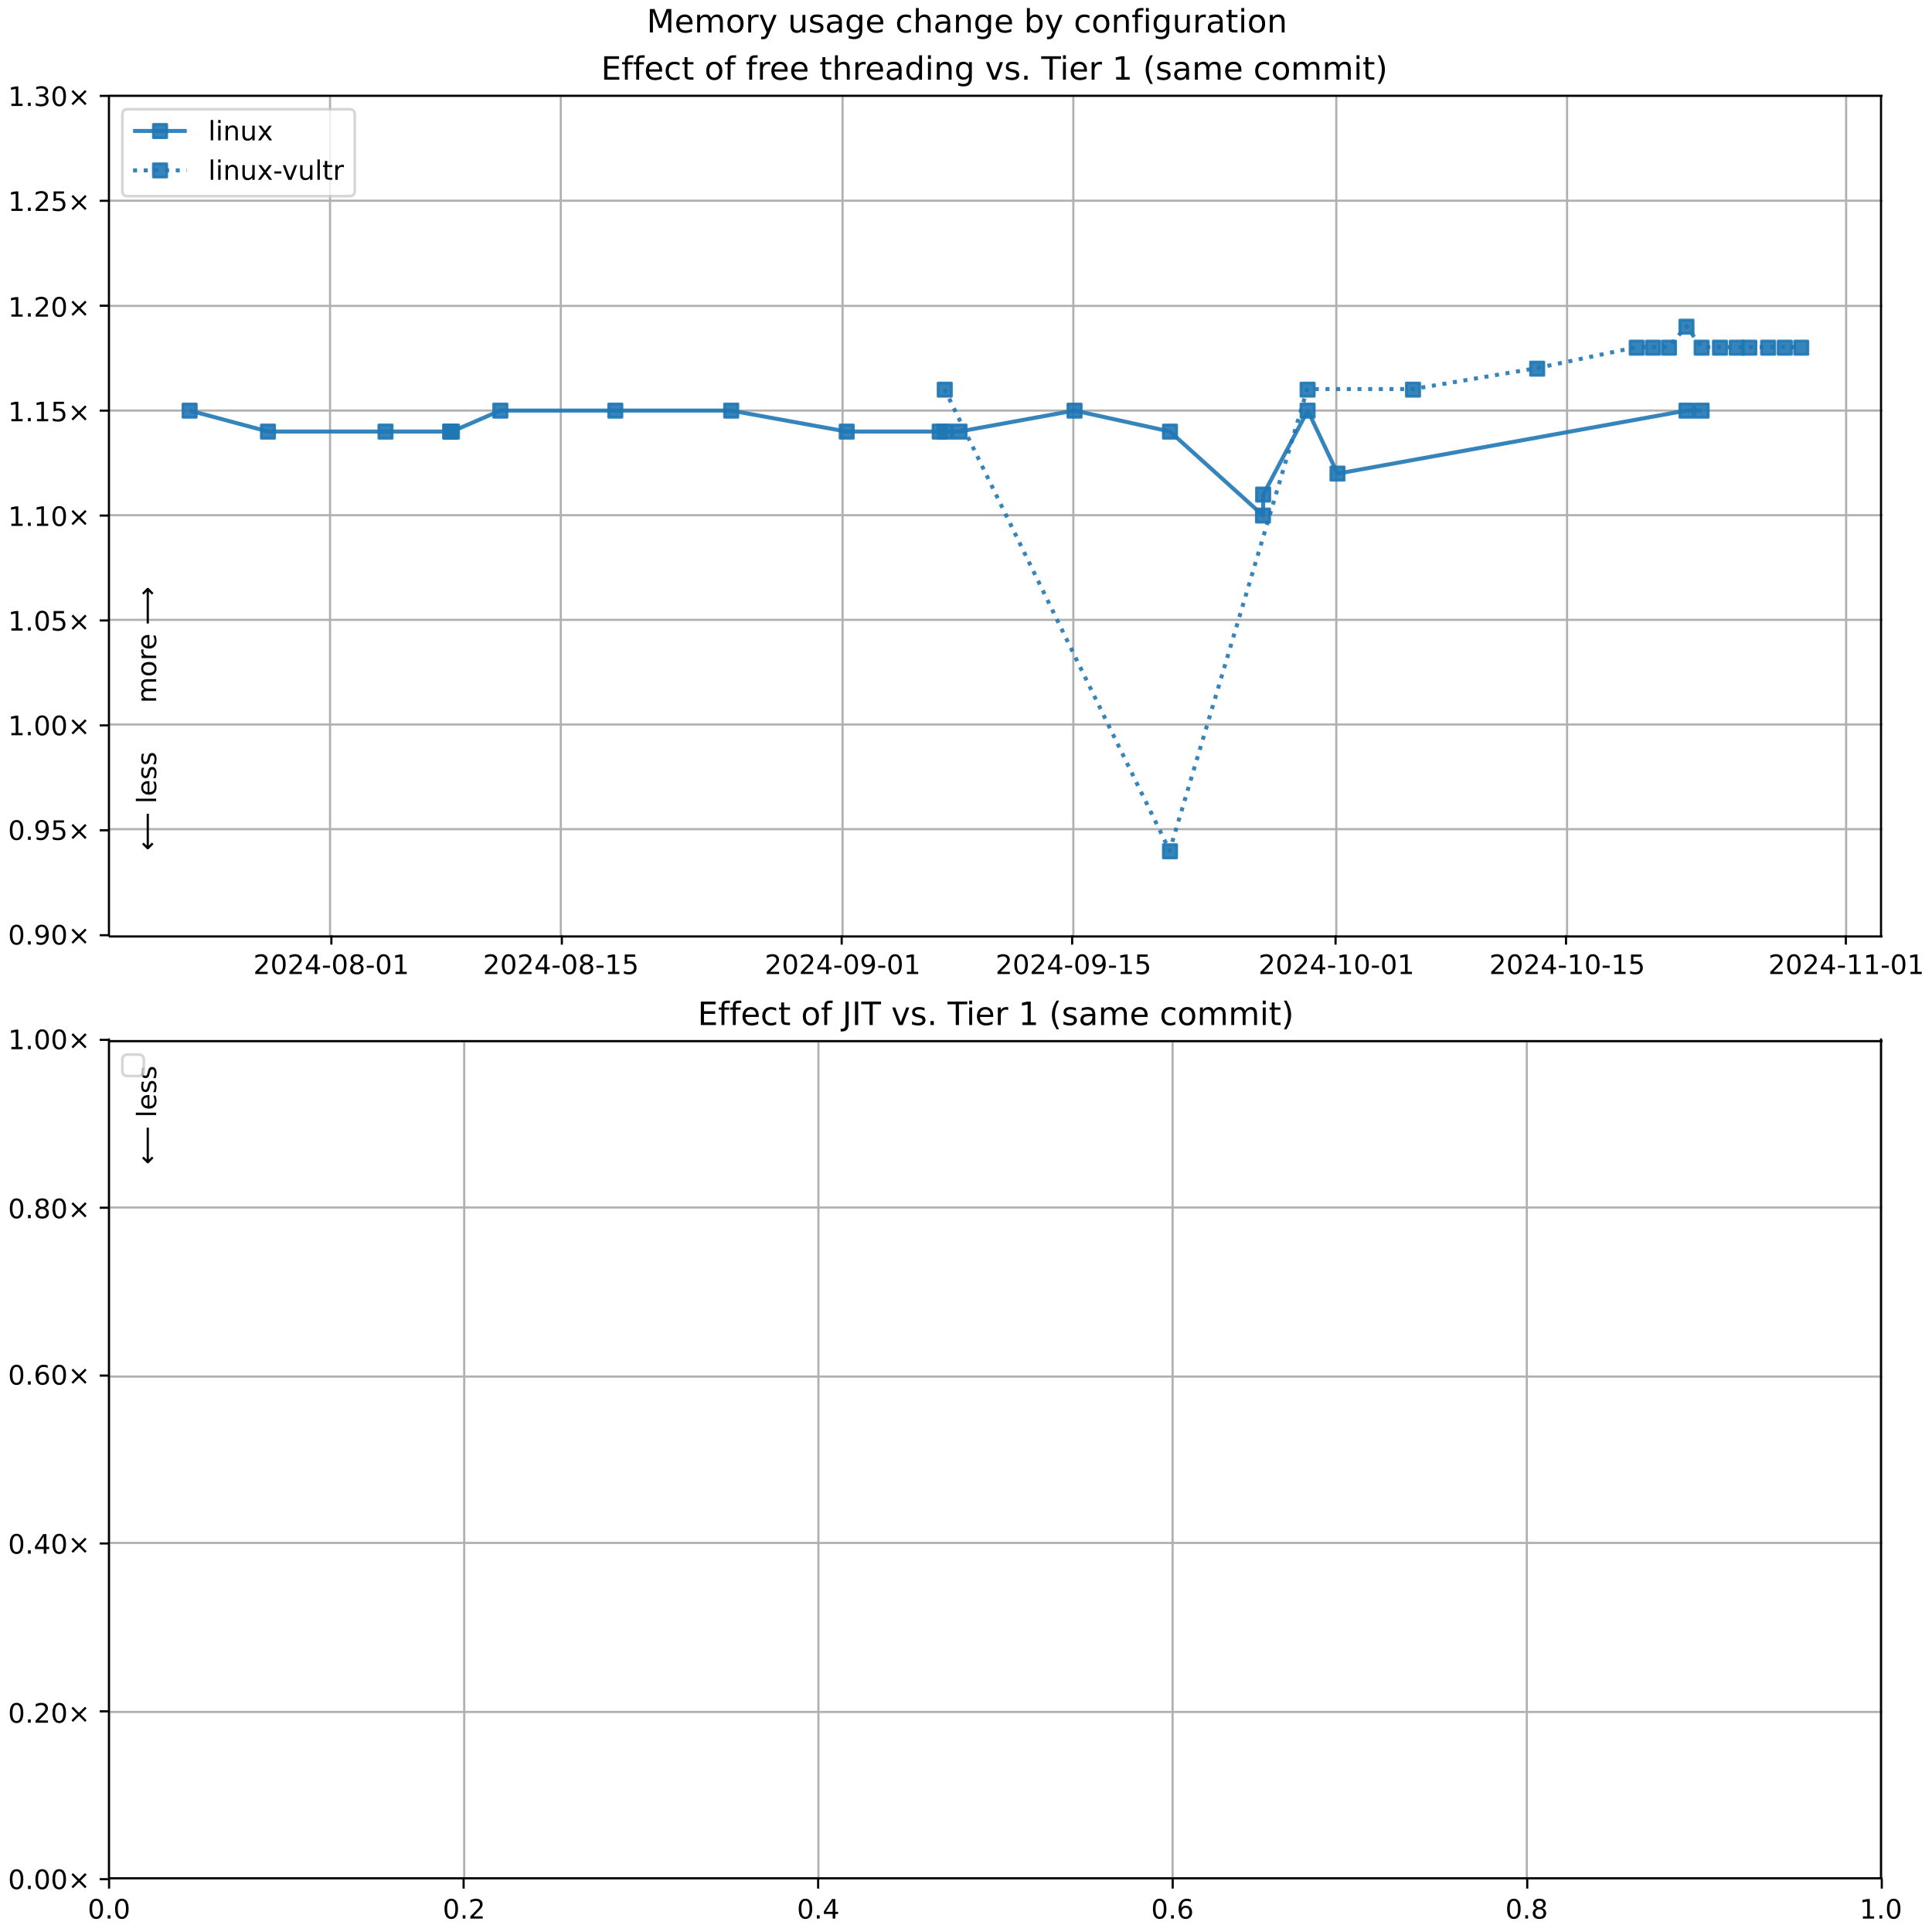
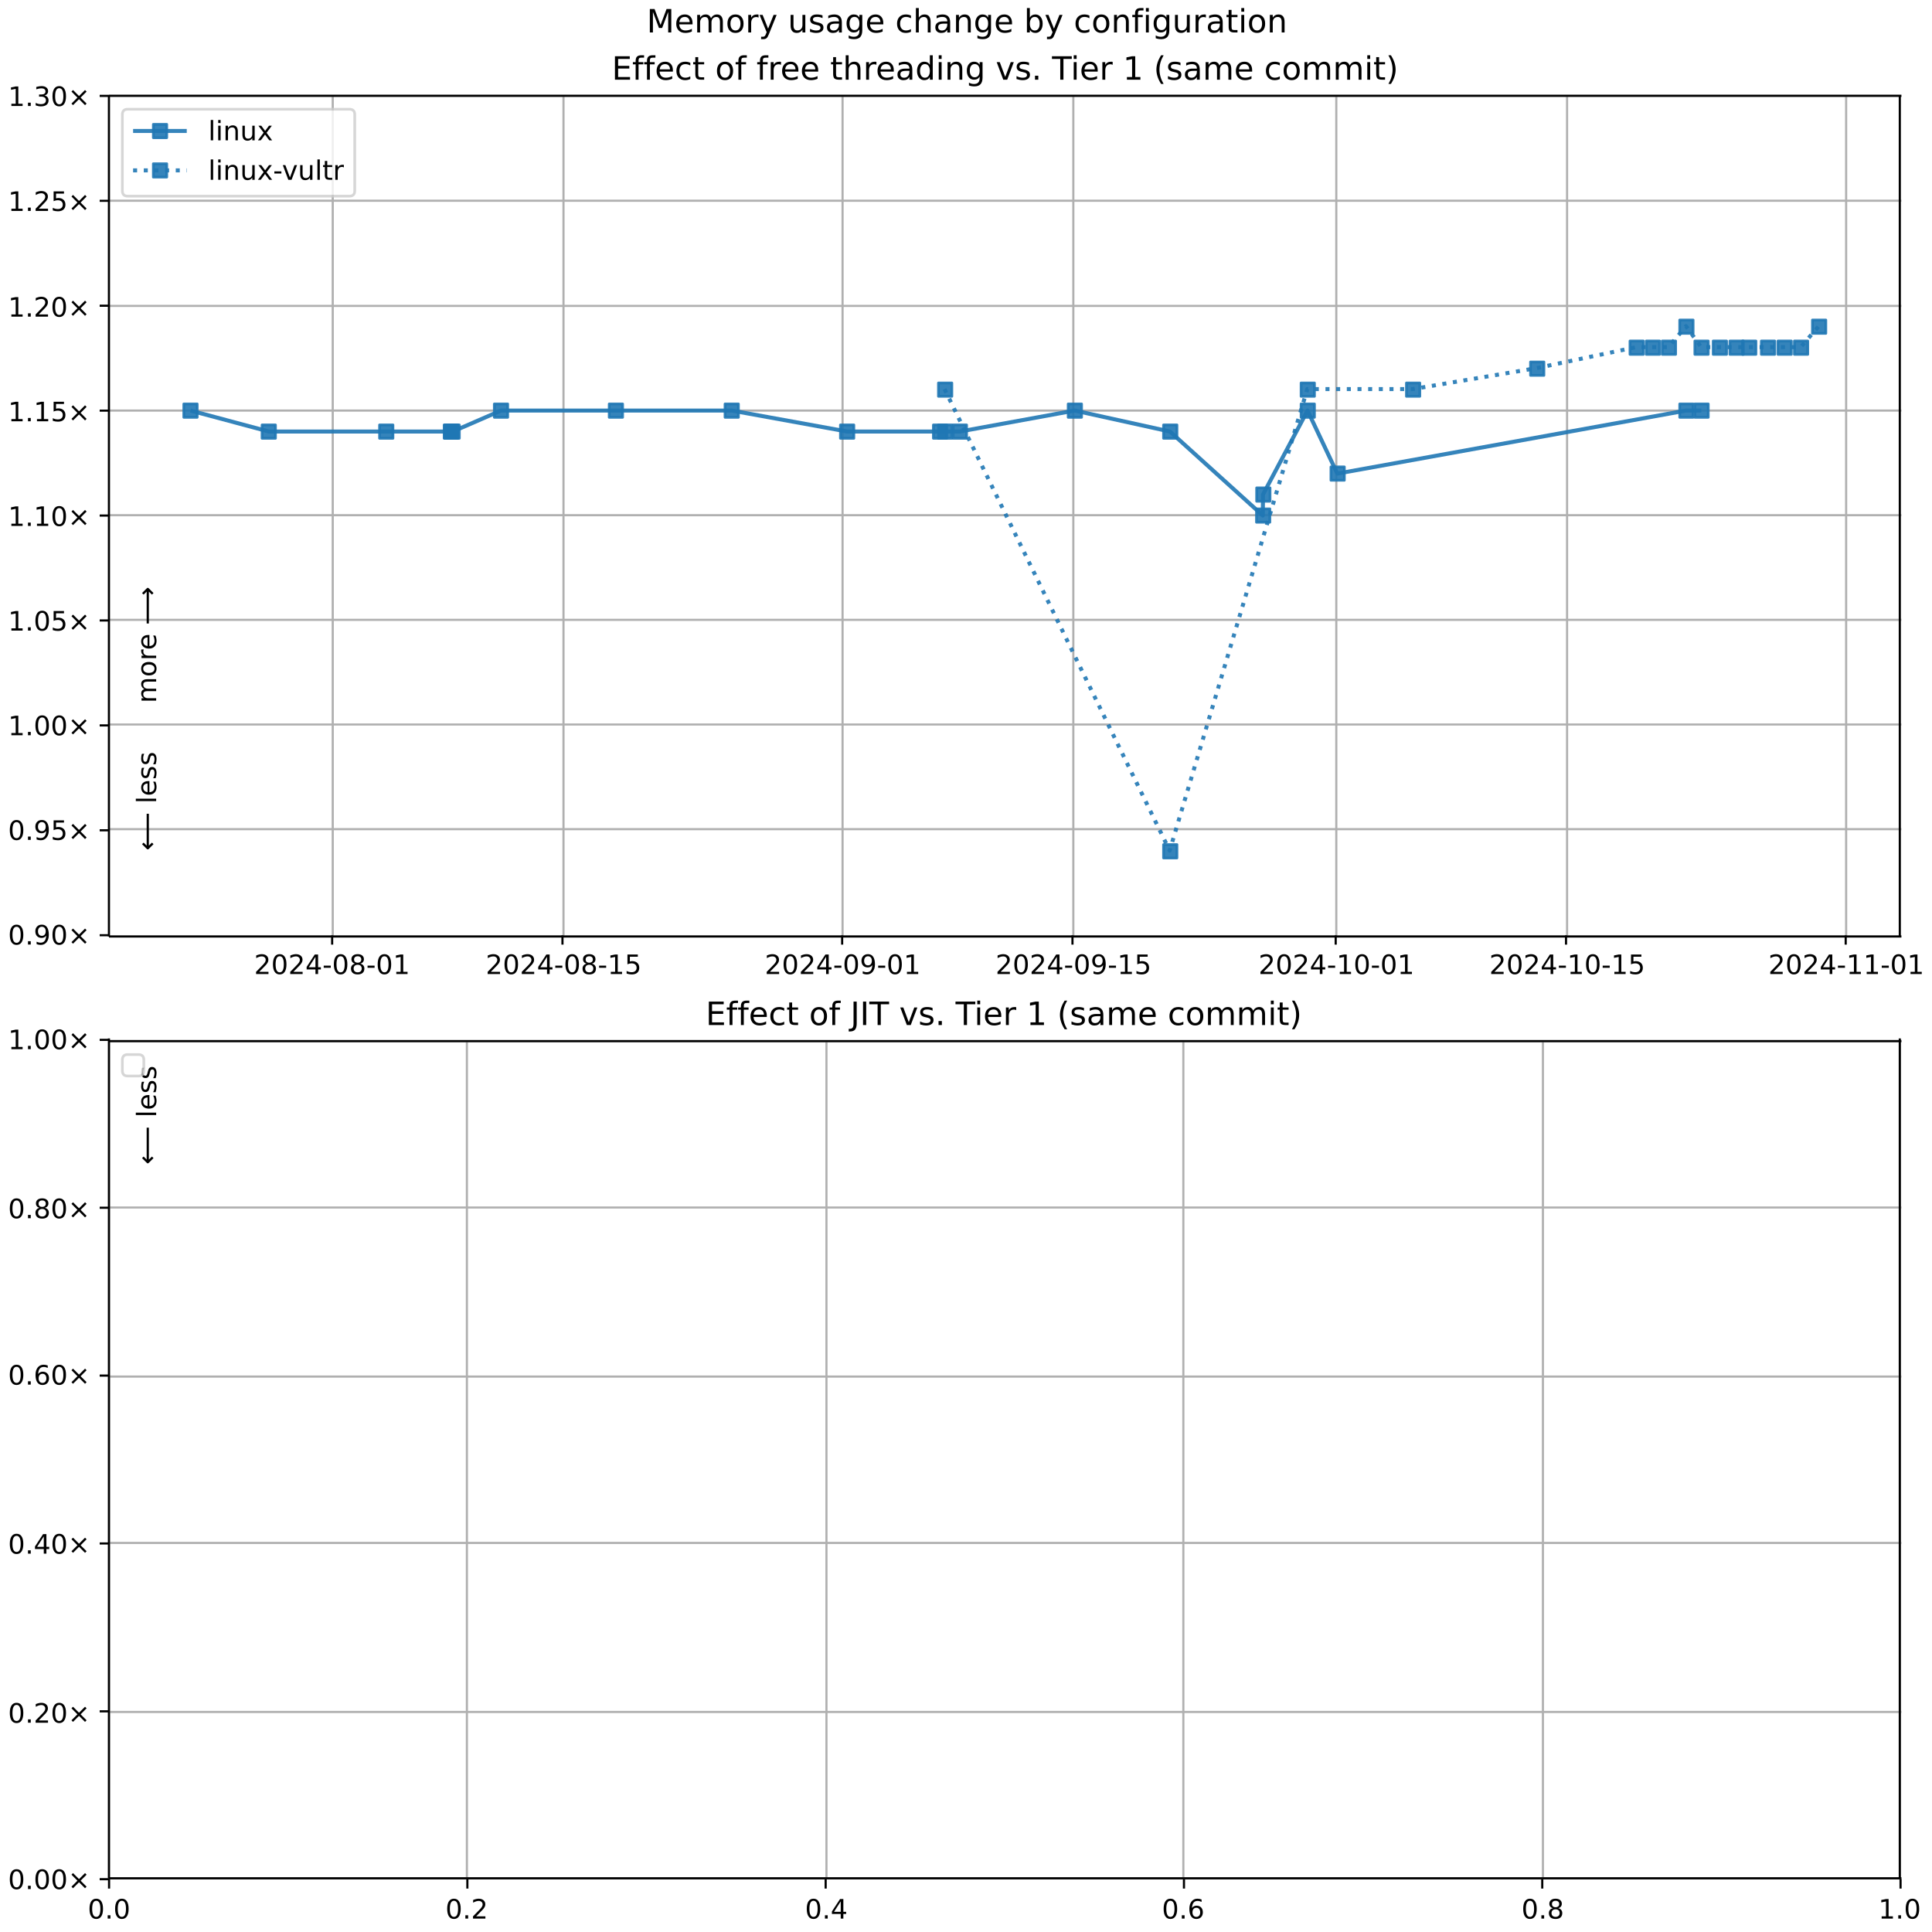
<svg xmlns="http://www.w3.org/2000/svg" xmlns:xlink="http://www.w3.org/1999/xlink" width="720pt" height="720pt" version="1.1" viewBox="0 0 720 720">
  <defs>
    <style type="text/css">*{stroke-linejoin: round; stroke-linecap: butt}</style>
  </defs>
  <path d="m0 720h720v-720h-720z" fill="#fff" />
-   <path d="m40.6 349h661v-313h-661z" fill="#fff" />
-   <path d="m123 349v-313" clip-path="url(#e)" fill="none" stroke="#b0b0b0" stroke-linecap="square" stroke-width=".8" />
+   <path d="m40.6 349h668v-313h-668z" fill="#fff" />
+   <path d="m124 349v-313" clip-path="url(#e)" fill="none" stroke="#b0b0b0" stroke-linecap="square" stroke-width=".8" />
  <defs>
    <path id="l" d="m0 0v3.5" stroke="#000" stroke-width=".8" />
  </defs>
-   <use x="123.494" y="348.529" stroke="#000000" stroke-width=".8" xlink:href="#l" />
-   <g transform="translate(94.4 363) scale(.1 -.1)">
+   <use x="123.78" y="348.529" stroke="#000000" stroke-width=".8" xlink:href="#l" />
+   <g transform="translate(94.7 363) scale(.1 -.1)">
    <defs>
      <path id="f" transform="scale(.0156)" d="m1228 531h2203v-531h-2962v531q359 372 979 998 621 627 780 809 303 340 423 576 121 236 121 464 0 372-261 606-261 235-680 235-297 0-627-103-329-103-704-313v638q381 153 712 231 332 78 607 78 725 0 1156-363 431-362 431-968 0-288-108-546-107-257-392-607-78-91-497-524-418-433-1181-1211z" />
      <path id="a" transform="scale(.0156)" d="m2034 4250q-487 0-733-480-245-479-245-1442 0-959 245-1439 246-480 733-480 491 0 736 480 246 480 246 1439 0 963-246 1442-245 480-736 480zm0 500q785 0 1199-621 414-620 414-1801 0-1178-414-1799-414-620-1199-620-784 0-1198 620-414 621-414 1799 0 1181 414 1801 414 621 1198 621z" />
      <path id="r" transform="scale(.0156)" d="m2419 4116-1594-2491h1594v2491zm-166 550h794v-3041h666v-525h-666v-1100h-628v1100h-2106v609l1940 2957z" />
      <path id="j" transform="scale(.0156)" d="m313 2009h1684v-512h-1684v512z" />
      <path id="ac" transform="scale(.0156)" d="m2034 2216q-450 0-708-241-257-241-257-662 0-422 257-663 258-241 708-241t709 242q260 243 260 662 0 421-258 662-257 241-711 241zm-631 268q-406 100-633 378-226 279-226 679 0 559 398 884 399 325 1092 325 697 0 1094-325t397-884q0-400-227-679-226-278-629-378 456-106 710-416 255-309 255-755 0-679-414-1042-414-362-1186-362-771 0-1186 362-414 363-414 1042 0 446 256 755 257 310 713 416zm-231 997q0-362 226-565 227-203 636-203 407 0 636 203 230 203 230 565 0 363-230 566-229 203-636 203-409 0-636-203-226-203-226-566z" />
      <path id="c" transform="scale(.0156)" d="m794 531h1031v3560l-1122-225v575l1116 225h631v-4135h1031v-531h-2687v531z" />
    </defs>
    <use xlink:href="#f" />
    <use x="63.623" xlink:href="#a" />
    <use x="127.246" xlink:href="#f" />
    <use x="190.869" xlink:href="#r" />
    <use x="254.492" xlink:href="#j" />
    <use x="290.576" xlink:href="#a" />
    <use x="354.199" xlink:href="#ac" />
    <use x="417.822" xlink:href="#j" />
    <use x="453.906" xlink:href="#a" />
    <use x="517.529" xlink:href="#c" />
  </g>
-   <path d="m209 349v-313" clip-path="url(#e)" fill="none" stroke="#b0b0b0" stroke-linecap="square" stroke-width=".8" />
-   <use x="209.382" y="348.529" stroke="#000000" stroke-width=".8" xlink:href="#l" />
-   <g transform="translate(180 363) scale(.1 -.1)">
+   <path d="m210 349v-313" clip-path="url(#e)" fill="none" stroke="#b0b0b0" stroke-linecap="square" stroke-width=".8" />
+   <use x="209.615" y="348.529" stroke="#000000" stroke-width=".8" xlink:href="#l" />
+   <g transform="translate(181 363) scale(.1 -.1)">
    <defs>
      <path id="u" transform="scale(.0156)" d="m691 4666h2478v-532h-1900v-1143q137 47 274 70 138 23 276 23 781 0 1237-428 457-428 457-1159 0-753-469-1171-469-417-1322-417-294 0-599 50-304 50-629 150v635q281-153 581-228t634-75q541 0 856 284 316 284 316 772 0 487-316 771-315 285-856 285-253 0-505-56-251-56-513-175v2344z" />
    </defs>
    <use xlink:href="#f" />
    <use x="63.623" xlink:href="#a" />
    <use x="127.246" xlink:href="#f" />
    <use x="190.869" xlink:href="#r" />
    <use x="254.492" xlink:href="#j" />
    <use x="290.576" xlink:href="#a" />
    <use x="354.199" xlink:href="#ac" />
    <use x="417.822" xlink:href="#j" />
    <use x="453.906" xlink:href="#c" />
    <use x="517.529" xlink:href="#u" />
  </g>
  <path d="m314 349v-313" clip-path="url(#e)" fill="none" stroke="#b0b0b0" stroke-linecap="square" stroke-width=".8" />
-   <use x="313.674" y="348.529" stroke="#000000" stroke-width=".8" xlink:href="#l" />
+   <use x="313.844" y="348.529" stroke="#000000" stroke-width=".8" xlink:href="#l" />
  <g transform="translate(285 363) scale(.1 -.1)">
    <defs>
      <path id="ab" transform="scale(.0156)" d="m703 97v575q238-113 481-172 244-59 479-59 625 0 954 420 330 420 377 1277-181-269-460-413-278-144-615-144-700 0-1108 423-408 424-408 1159 0 718 425 1152 425 435 1131 435 810 0 1236-621 427-620 427-1801 0-1103-524-1761-523-658-1407-658-238 0-482 47-243 47-506 141zm1256 1978q425 0 673 290 249 291 249 798 0 503-249 795-248 292-673 292t-673-292-248-795q0-507 248-798 248-290 673-290z" />
    </defs>
    <use xlink:href="#f" />
    <use x="63.623" xlink:href="#a" />
    <use x="127.246" xlink:href="#f" />
    <use x="190.869" xlink:href="#r" />
    <use x="254.492" xlink:href="#j" />
    <use x="290.576" xlink:href="#a" />
    <use x="354.199" xlink:href="#ab" />
    <use x="417.822" xlink:href="#j" />
    <use x="453.906" xlink:href="#a" />
    <use x="517.529" xlink:href="#c" />
  </g>
  <path d="m400 349v-313" clip-path="url(#e)" fill="none" stroke="#b0b0b0" stroke-linecap="square" stroke-width=".8" />
-   <use x="399.562" y="348.529" stroke="#000000" stroke-width=".8" xlink:href="#l" />
+   <use x="399.68" y="348.529" stroke="#000000" stroke-width=".8" xlink:href="#l" />
  <g transform="translate(371 363) scale(.1 -.1)">
    <use xlink:href="#f" />
    <use x="63.623" xlink:href="#a" />
    <use x="127.246" xlink:href="#f" />
    <use x="190.869" xlink:href="#r" />
    <use x="254.492" xlink:href="#j" />
    <use x="290.576" xlink:href="#a" />
    <use x="354.199" xlink:href="#ab" />
    <use x="417.822" xlink:href="#j" />
    <use x="453.906" xlink:href="#c" />
    <use x="517.529" xlink:href="#u" />
  </g>
  <path d="m498 349v-313" clip-path="url(#e)" fill="none" stroke="#b0b0b0" stroke-linecap="square" stroke-width=".8" />
-   <use x="497.72" y="348.529" stroke="#000000" stroke-width=".8" xlink:href="#l" />
+   <use x="497.778" y="348.529" stroke="#000000" stroke-width=".8" xlink:href="#l" />
  <g transform="translate(469 363) scale(.1 -.1)">
    <use xlink:href="#f" />
    <use x="63.623" xlink:href="#a" />
    <use x="127.246" xlink:href="#f" />
    <use x="190.869" xlink:href="#r" />
    <use x="254.492" xlink:href="#j" />
    <use x="290.576" xlink:href="#c" />
    <use x="354.199" xlink:href="#a" />
    <use x="417.822" xlink:href="#j" />
    <use x="453.906" xlink:href="#a" />
    <use x="517.529" xlink:href="#c" />
  </g>
  <path d="m584 349v-313" clip-path="url(#e)" fill="none" stroke="#b0b0b0" stroke-linecap="square" stroke-width=".8" />
-   <use x="583.608" y="348.529" stroke="#000000" stroke-width=".8" xlink:href="#l" />
+   <use x="583.613" y="348.529" stroke="#000000" stroke-width=".8" xlink:href="#l" />
  <g transform="translate(555 363) scale(.1 -.1)">
    <use xlink:href="#f" />
    <use x="63.623" xlink:href="#a" />
    <use x="127.246" xlink:href="#f" />
    <use x="190.869" xlink:href="#r" />
    <use x="254.492" xlink:href="#j" />
    <use x="290.576" xlink:href="#c" />
    <use x="354.199" xlink:href="#a" />
    <use x="417.822" xlink:href="#j" />
    <use x="453.906" xlink:href="#c" />
    <use x="517.529" xlink:href="#u" />
  </g>
  <path d="m688 349v-313" clip-path="url(#e)" fill="none" stroke="#b0b0b0" stroke-linecap="square" stroke-width=".8" />
-   <use x="687.901" y="348.529" stroke="#000000" stroke-width=".8" xlink:href="#l" />
+   <use x="687.842" y="348.529" stroke="#000000" stroke-width=".8" xlink:href="#l" />
  <g transform="translate(659 363) scale(.1 -.1)">
    <use xlink:href="#f" />
    <use x="63.623" xlink:href="#a" />
    <use x="127.246" xlink:href="#f" />
    <use x="190.869" xlink:href="#r" />
    <use x="254.492" xlink:href="#j" />
    <use x="290.576" xlink:href="#c" />
    <use x="354.199" xlink:href="#c" />
    <use x="417.822" xlink:href="#j" />
    <use x="453.906" xlink:href="#a" />
    <use x="517.529" xlink:href="#c" />
  </g>
-   <path d="m40.6 349h661" clip-path="url(#e)" fill="none" stroke="#b0b0b0" stroke-linecap="square" stroke-width=".8" />
+   <path d="m40.6 349h668" clip-path="url(#e)" fill="none" stroke="#b0b0b0" stroke-linecap="square" stroke-width=".8" />
  <defs>
    <path id="h" d="m0 0h-3.5" stroke="#000" stroke-width=".8" />
  </defs>
  <use x="40.646" y="348.529" stroke="#000000" stroke-width=".8" xlink:href="#h" />
  <g transform="translate(3 352) scale(.1 -.1)">
    <defs>
      <path id="d" transform="scale(.0156)" d="m684 794h660v-794h-660v794z" />
      <path id="i" transform="scale(.0156)" d="m4488 3438-1429-1435 1429-1428-372-378-1435 1434-1434-1434-369 378 1425 1428-1425 1435 369 378 1434-1435 1435 1435 372-378z" />
    </defs>
    <use xlink:href="#a" />
    <use x="63.623" xlink:href="#d" />
    <use x="95.41" xlink:href="#ab" />
    <use x="159.033" xlink:href="#a" />
    <use x="222.656" xlink:href="#i" />
  </g>
-   <path d="m40.6 309h661" clip-path="url(#e)" fill="none" stroke="#b0b0b0" stroke-linecap="square" stroke-width=".8" />
+   <path d="m40.6 309h668" clip-path="url(#e)" fill="none" stroke="#b0b0b0" stroke-linecap="square" stroke-width=".8" />
  <use x="40.646" y="309.429" stroke="#000000" stroke-width=".8" xlink:href="#h" />
  <g transform="translate(3 313) scale(.1 -.1)">
    <use xlink:href="#a" />
    <use x="63.623" xlink:href="#d" />
    <use x="95.41" xlink:href="#ab" />
    <use x="159.033" xlink:href="#u" />
    <use x="222.656" xlink:href="#i" />
  </g>
-   <path d="m40.6 270h661" clip-path="url(#e)" fill="none" stroke="#b0b0b0" stroke-linecap="square" stroke-width=".8" />
+   <path d="m40.6 270h668" clip-path="url(#e)" fill="none" stroke="#b0b0b0" stroke-linecap="square" stroke-width=".8" />
  <use x="40.646" y="270.33" stroke="#000000" stroke-width=".8" xlink:href="#h" />
  <g transform="translate(3 274) scale(.1 -.1)">
    <use xlink:href="#c" />
    <use x="63.623" xlink:href="#d" />
    <use x="95.41" xlink:href="#a" />
    <use x="159.033" xlink:href="#a" />
    <use x="222.656" xlink:href="#i" />
  </g>
-   <path d="m40.6 231h661" clip-path="url(#e)" fill="none" stroke="#b0b0b0" stroke-linecap="square" stroke-width=".8" />
+   <path d="m40.6 231h668" clip-path="url(#e)" fill="none" stroke="#b0b0b0" stroke-linecap="square" stroke-width=".8" />
  <use x="40.646" y="231.23" stroke="#000000" stroke-width=".8" xlink:href="#h" />
  <g transform="translate(3 235) scale(.1 -.1)">
    <use xlink:href="#c" />
    <use x="63.623" xlink:href="#d" />
    <use x="95.41" xlink:href="#a" />
    <use x="159.033" xlink:href="#u" />
    <use x="222.656" xlink:href="#i" />
  </g>
-   <path d="m40.6 192h661" clip-path="url(#e)" fill="none" stroke="#b0b0b0" stroke-linecap="square" stroke-width=".8" />
+   <path d="m40.6 192h668" clip-path="url(#e)" fill="none" stroke="#b0b0b0" stroke-linecap="square" stroke-width=".8" />
  <use x="40.646" y="192.131" stroke="#000000" stroke-width=".8" xlink:href="#h" />
  <g transform="translate(3 196) scale(.1 -.1)">
    <use xlink:href="#c" />
    <use x="63.623" xlink:href="#d" />
    <use x="95.41" xlink:href="#c" />
    <use x="159.033" xlink:href="#a" />
    <use x="222.656" xlink:href="#i" />
  </g>
-   <path d="m40.6 153h661" clip-path="url(#e)" fill="none" stroke="#b0b0b0" stroke-linecap="square" stroke-width=".8" />
+   <path d="m40.6 153h668" clip-path="url(#e)" fill="none" stroke="#b0b0b0" stroke-linecap="square" stroke-width=".8" />
  <use x="40.646" y="153.031" stroke="#000000" stroke-width=".8" xlink:href="#h" />
  <g transform="translate(3 157) scale(.1 -.1)">
    <use xlink:href="#c" />
    <use x="63.623" xlink:href="#d" />
    <use x="95.41" xlink:href="#c" />
    <use x="159.033" xlink:href="#u" />
    <use x="222.656" xlink:href="#i" />
  </g>
-   <path d="m40.6 114h661" clip-path="url(#e)" fill="none" stroke="#b0b0b0" stroke-linecap="square" stroke-width=".8" />
+   <path d="m40.6 114h668" clip-path="url(#e)" fill="none" stroke="#b0b0b0" stroke-linecap="square" stroke-width=".8" />
  <use x="40.646" y="113.932" stroke="#000000" stroke-width=".8" xlink:href="#h" />
  <g transform="translate(3 118) scale(.1 -.1)">
    <use xlink:href="#c" />
    <use x="63.623" xlink:href="#d" />
    <use x="95.41" xlink:href="#f" />
    <use x="159.033" xlink:href="#a" />
    <use x="222.656" xlink:href="#i" />
  </g>
-   <path d="m40.6 74.8h661" clip-path="url(#e)" fill="none" stroke="#b0b0b0" stroke-linecap="square" stroke-width=".8" />
+   <path d="m40.6 74.8h668" clip-path="url(#e)" fill="none" stroke="#b0b0b0" stroke-linecap="square" stroke-width=".8" />
  <use x="40.646" y="74.832" stroke="#000000" stroke-width=".8" xlink:href="#h" />
  <g transform="translate(3 78.6) scale(.1 -.1)">
    <use xlink:href="#c" />
    <use x="63.623" xlink:href="#d" />
    <use x="95.41" xlink:href="#f" />
    <use x="159.033" xlink:href="#u" />
    <use x="222.656" xlink:href="#i" />
  </g>
-   <path d="m40.6 35.7h661" clip-path="url(#e)" fill="none" stroke="#b0b0b0" stroke-linecap="square" stroke-width=".8" />
+   <path d="m40.6 35.7h668" clip-path="url(#e)" fill="none" stroke="#b0b0b0" stroke-linecap="square" stroke-width=".8" />
  <use x="40.646" y="35.733" stroke="#000000" stroke-width=".8" xlink:href="#h" />
  <g transform="translate(3 39.5) scale(.1 -.1)">
    <defs>
      <path id="at" transform="scale(.0156)" d="m2597 2516q453-97 707-404 255-306 255-756 0-690-475-1069-475-378-1350-378-293 0-604 58t-642 174v609q262-153 574-231 313-78 654-78 593 0 904 234t311 681q0 413-289 645-289 233-804 233h-544v519h569q465 0 712 186t247 536q0 359-255 551-254 193-729 193-260 0-557-57-297-56-653-174v562q360 100 674 150t592 50q719 0 1137-327 419-326 419-882 0-388-222-655t-631-370z" />
    </defs>
    <use xlink:href="#c" />
    <use x="63.623" xlink:href="#d" />
    <use x="95.41" xlink:href="#at" />
    <use x="159.033" xlink:href="#a" />
    <use x="222.656" xlink:href="#i" />
  </g>
-   <path d="m70.7 153 29.2 7.82h43.8 24.1 0.039 0.584l18-7.82h42.8 43.2l43 7.82h34.7 1.89 5.5l42.9-7.82 35.6 7.82 34.7 31.3 0.064-7.82 16.6-31.3 11.1 23.5 130-23.5h5.64" clip-path="url(#e)" fill="none" stroke="#1f77b4" stroke-linecap="square" stroke-opacity=".9" stroke-width="1.5" />
+   <path d="m71 153 29.2 7.82h43.8 24.1 0.039 0.584l18-7.82h42.8 43.2l43 7.82h34.6 1.89 5.5l42.8-7.82 35.5 7.82 34.6 31.3 0.064-7.82 16.6-31.3 11.1 23.5 130-23.5h5.64" clip-path="url(#e)" fill="none" stroke="#1f77b4" stroke-linecap="square" stroke-opacity=".9" stroke-width="1.5" />
  <defs>
    <path id="b" d="m-2.5 2.5h5v-5h-5z" stroke="#1f77b4" stroke-opacity=".9" />
  </defs>
  <g clip-path="url(#e)" fill="#1f77b4" fill-opacity=".9" stroke="#1f77b4" stroke-opacity=".9">
-     <use x="70.675" y="153.031" xlink:href="#b" />
-     <use x="99.865" y="160.851" xlink:href="#b" />
-     <use x="143.67" y="160.851" xlink:href="#b" />
-     <use x="167.805" y="160.851" xlink:href="#b" />
-     <use x="167.844" y="160.851" xlink:href="#b" />
-     <use x="168.428" y="160.851" xlink:href="#b" />
-     <use x="186.467" y="153.031" xlink:href="#b" />
-     <use x="229.312" y="153.031" xlink:href="#b" />
-     <use x="272.496" y="153.031" xlink:href="#b" />
-     <use x="315.536" y="160.851" xlink:href="#b" />
-     <use x="350.194" y="160.851" xlink:href="#b" />
-     <use x="352.083" y="160.851" xlink:href="#b" />
-     <use x="357.585" y="160.851" xlink:href="#b" />
-     <use x="400.457" y="153.031" xlink:href="#b" />
-     <use x="436.021" y="160.851" xlink:href="#b" />
-     <use x="470.673" y="192.131" xlink:href="#b" />
-     <use x="470.737" y="184.311" xlink:href="#b" />
-     <use x="487.307" y="153.031" xlink:href="#b" />
-     <use x="498.448" y="176.491" xlink:href="#b" />
-     <use x="628.501" y="153.031" xlink:href="#b" />
-     <use x="634.146" y="153.031" xlink:href="#b" />
+     <use x="70.993" y="153.031" xlink:href="#b" />
+     <use x="100.165" y="160.851" xlink:href="#b" />
+     <use x="143.943" y="160.851" xlink:href="#b" />
+     <use x="168.064" y="160.851" xlink:href="#b" />
+     <use x="168.103" y="160.851" xlink:href="#b" />
+     <use x="168.687" y="160.851" xlink:href="#b" />
+     <use x="186.714" y="153.031" xlink:href="#b" />
+     <use x="229.533" y="153.031" xlink:href="#b" />
+     <use x="272.691" y="153.031" xlink:href="#b" />
+     <use x="315.705" y="160.851" xlink:href="#b" />
+     <use x="350.342" y="160.851" xlink:href="#b" />
+     <use x="352.229" y="160.851" xlink:href="#b" />
+     <use x="357.728" y="160.851" xlink:href="#b" />
+     <use x="400.574" y="153.031" xlink:href="#b" />
+     <use x="436.117" y="160.851" xlink:href="#b" />
+     <use x="470.747" y="192.131" xlink:href="#b" />
+     <use x="470.811" y="184.311" xlink:href="#b" />
+     <use x="487.371" y="153.031" xlink:href="#b" />
+     <use x="498.505" y="176.491" xlink:href="#b" />
+     <use x="628.479" y="153.031" xlink:href="#b" />
+     <use x="634.12" y="153.031" xlink:href="#b" />
  </g>
  <g stroke="#1f77b4" stroke-opacity=".9">
-     <path d="m352 145 83.9 172 51.3-172h39.3l46.3-7.82 37.1-7.82h6.06 5.97l6.52-7.82 5.64 7.82h6.84 6.23 4.7 7.01 6.2 6.12" clip-path="url(#e)" fill="none" stroke-dasharray="1.5,2.475" stroke-width="1.5" />
+     <path d="m352 145 83.9 172 51.3-172h39.3l46.2-7.82 37.1-7.82h6.05 5.97l6.51-7.82 5.64 7.82h6.84 6.23 4.7 7.01 6.2 6.12l6.73-7.82" clip-path="url(#e)" fill="none" stroke-dasharray="1.5,2.475" stroke-width="1.5" />
    <g clip-path="url(#e)" fill="#1f77b4" fill-opacity=".9">
-       <use x="352.083" y="145.211" xlink:href="#b" />
-       <use x="436.021" y="317.249" xlink:href="#b" />
-       <use x="487.307" y="145.211" xlink:href="#b" />
-       <use x="526.591" y="145.211" xlink:href="#b" />
-       <use x="572.861" y="137.391" xlink:href="#b" />
-       <use x="609.959" y="129.572" xlink:href="#b" />
-       <use x="616.016" y="129.572" xlink:href="#b" />
-       <use x="621.985" y="129.572" xlink:href="#b" />
-       <use x="628.501" y="121.752" xlink:href="#b" />
-       <use x="634.146" y="129.572" xlink:href="#b" />
-       <use x="640.986" y="129.572" xlink:href="#b" />
-       <use x="647.22" y="129.572" xlink:href="#b" />
-       <use x="651.923" y="129.572" xlink:href="#b" />
-       <use x="658.933" y="129.572" xlink:href="#b" />
-       <use x="665.133" y="129.572" xlink:href="#b" />
-       <use x="671.257" y="129.572" xlink:href="#b" />
+       <use x="352.229" y="145.211" xlink:href="#b" />
+       <use x="436.117" y="317.249" xlink:href="#b" />
+       <use x="487.371" y="145.211" xlink:href="#b" />
+       <use x="526.631" y="145.211" xlink:href="#b" />
+       <use x="572.873" y="137.391" xlink:href="#b" />
+       <use x="609.948" y="129.572" xlink:href="#b" />
+       <use x="616.002" y="129.572" xlink:href="#b" />
+       <use x="621.967" y="129.572" xlink:href="#b" />
+       <use x="628.479" y="121.752" xlink:href="#b" />
+       <use x="634.12" y="129.572" xlink:href="#b" />
+       <use x="640.956" y="129.572" xlink:href="#b" />
+       <use x="647.186" y="129.572" xlink:href="#b" />
+       <use x="651.886" y="129.572" xlink:href="#b" />
+       <use x="658.892" y="129.572" xlink:href="#b" />
+       <use x="665.088" y="129.572" xlink:href="#b" />
+       <use x="671.209" y="129.572" xlink:href="#b" />
+       <use x="677.935" y="121.752" xlink:href="#b" />
    </g>
  </g>
  <path d="m40.6 349v-313" fill="none" stroke="#000" stroke-linecap="square" stroke-width=".8" />
-   <path d="m701 349v-313" fill="none" stroke="#000" stroke-linecap="square" stroke-width=".8" />
-   <path d="m40.6 349h661" fill="none" stroke="#000" stroke-linecap="square" stroke-width=".8" />
-   <path d="m40.6 35.7h661" fill="none" stroke="#000" stroke-linecap="square" stroke-width=".8" />
+   <path d="m708 349v-313" fill="none" stroke="#000" stroke-linecap="square" stroke-width=".8" />
+   <path d="m40.6 349h668" fill="none" stroke="#000" stroke-linecap="square" stroke-width=".8" />
+   <path d="m40.6 35.7h668" fill="none" stroke="#000" stroke-linecap="square" stroke-width=".8" />
  <g clip-path="url(#e)">
    <g transform="translate(58.2 262) rotate(-90) scale(.1 -.1)">
      <defs>
        <path id="p" transform="scale(.0156)" d="m3328 2828q216 388 516 572t706 184q547 0 844-383 297-382 297-1088v-2113h-578v2094q0 503-179 746-178 244-543 244-447 0-707-297-259-296-259-809v-1978h-578v2094q0 506-178 748t-550 242q-441 0-701-298-259-298-259-808v-1978h-578v3500h578v-544q197 322 472 475t653 153q382 0 649-194 267-193 395-562z" />
        <path id="o" transform="scale(.0156)" d="m1959 3097q-462 0-731-361t-269-989 267-989q268-361 733-361 460 0 728 362 269 363 269 988 0 622-269 986-268 364-728 364zm0 487q750 0 1178-488 429-487 429-1349 0-859-429-1349-428-489-1178-489-753 0-1180 489-426 490-426 1349 0 862 426 1349 427 488 1180 488z" />
        <path id="n" transform="scale(.0156)" d="m2631 2963q-97 56-211 82-114 27-251 27-488 0-749-317t-261-911v-1844h-578v3500h578v-544q182 319 472 473 291 155 707 155 59 0 131-8 72-7 159-23l3-590z" />
        <path id="g" transform="scale(.0156)" d="m3597 1894v-281h-2644q38-594 358-905t892-311q331 0 642 81t618 244v-544q-310-131-635-200t-659-69q-838 0-1327 487-489 488-489 1320 0 859 464 1363 464 505 1252 505 706 0 1117-455 411-454 411-1235zm-575 169q-6 471-264 752-258 282-683 282-481 0-770-272t-333-766l2050 4z" />
        <path id="am" transform="scale(.0156)" d="m8863 2147v-281l-1229-1228-375 375 729 728h-7622v531h7622l-729 728 375 375 1229-1228z" />
      </defs>
      <use xlink:href="#p" />
      <use x="97.412" xlink:href="#o" />
      <use x="158.594" xlink:href="#n" />
      <use x="197.457" xlink:href="#g" />
      <use x="258.98" xlink:href="#DejaVuSans-20" />
      <use x="290.768" xlink:href="#am" />
    </g>
  </g>
  <g clip-path="url(#e)">
    <g transform="translate(58.2 317) rotate(-90) scale(.1 -.1)">
      <defs>
        <path id="an" transform="scale(.0156)" d="m313 1866v281l1228 1228 375-375-728-728h7621v-531h-7621l728-728-375-375-1228 1228z" />
        <path id="z" transform="scale(.0156)" d="m603 4863h575v-4863h-575v4863z" />
        <path id="m" transform="scale(.0156)" d="m2834 3397v-544q-243 125-506 187-262 63-544 63-428 0-642-131t-214-394q0-200 153-314t616-217l197-44q612-131 870-370t258-667q0-488-386-773-386-284-1061-284-281 0-586 55t-642 164v594q319-166 628-249 309-82 613-82 406 0 624 139 219 139 219 392 0 234-158 359-157 125-692 241l-200 47q-534 112-772 345-237 233-237 639 0 494 350 762 350 269 994 269 318 0 599-47 282-46 519-140z" />
      </defs>
      <use xlink:href="#an" />
      <use x="143.359" xlink:href="#DejaVuSans-20" />
      <use x="175.146" xlink:href="#z" />
      <use x="202.93" xlink:href="#g" />
      <use x="264.453" xlink:href="#m" />
      <use x="316.553" xlink:href="#m" />
    </g>
  </g>
-   <g transform="translate(224 29.7) scale(.12 -.12)">
+   <g transform="translate(228 29.7) scale(.12 -.12)">
    <defs>
      <path id="ai" transform="scale(.0156)" d="m628 4666h2950v-532h-2319v-1381h2222v-531h-2222v-1691h2375v-531h-3006v4666z" />
      <path id="s" transform="scale(.0156)" d="m2375 4863v-479h-550q-309 0-430-125-120-125-120-450v-309h947v-447h-947v-3053h-578v3053h-550v447h550v244q0 584 272 851 272 268 862 268h544z" />
      <path id="w" transform="scale(.0156)" d="m3122 3366v-538q-244 135-489 202t-495 67q-560 0-870-355-309-354-309-995t309-996q310-354 870-354 250 0 495 67t489 202v-532q-241-112-499-168-257-57-548-57-791 0-1257 497-465 497-465 1341 0 856 470 1346 471 491 1290 491 265 0 518-55 253-54 491-163z" />
      <path id="t" transform="scale(.0156)" d="m1172 4494v-994h1184v-447h-1184v-1900q0-428 117-550t477-122h590v-481h-590q-666 0-919 248-253 249-253 905v1900h-422v447h422v994h578z" />
      <path id="ah" transform="scale(.0156)" d="m3513 2113v-2113h-575v2094q0 497-194 743-194 247-581 247-466 0-735-297-269-296-269-809v-1978h-578v4863h578v-1907q207 316 486 472 280 156 646 156 603 0 912-373 310-373 310-1098z" />
      <path id="x" transform="scale(.0156)" d="m2194 1759q-697 0-966-159t-269-544q0-306 202-486 202-179 548-179 479 0 768 339t289 901v128h-572zm1147 238v-2e3h-575v531q-197-318-491-470t-719-152q-537 0-855 302-317 302-317 808 0 590 395 890 396 300 1180 300h807v57q0 397-261 614t-733 217q-300 0-585-72-284-72-546-216v532q315 122 612 182 297 61 578 61 760 0 1135-394 375-393 375-1193z" />
      <path id="ao" transform="scale(.0156)" d="m2906 2969v1894h575v-4863h-575v525q-181-312-458-464-276-152-664-152-634 0-1033 506-398 507-398 1332t398 1331q399 506 1033 506 388 0 664-152 277-151 458-463zm-1959-1222q0-634 261-995t717-361 718 361q263 361 263 995t-263 995q-262 361-718 361t-717-361-261-995z" />
      <path id="q" transform="scale(.0156)" d="m603 3500h575v-3500h-575v3500zm0 1363h575v-729h-575v729z" />
      <path id="v" transform="scale(.0156)" d="m3513 2113v-2113h-575v2094q0 497-194 743-194 247-581 247-466 0-735-297-269-296-269-809v-1978h-578v3500h578v-544q207 316 486 472 280 156 646 156 603 0 912-373 310-373 310-1098z" />
      <path id="aa" transform="scale(.0156)" d="m2906 1791q0 625-258 968-257 344-723 344-462 0-720-344-258-343-258-968 0-622 258-966t720-344q466 0 723 344 258 344 258 966zm575-1357q0-893-397-1329-396-436-1215-436-303 0-572 45t-522 139v559q253-137 500-202 247-66 503-66 566 0 847 295t281 892v285q-178-310-456-463t-666-153q-643 0-1037 490-394 491-394 1301 0 812 394 1302 394 491 1037 491 388 0 666-153t456-462v531h575v-3066z" />
      <path id="ad" transform="scale(.0156)" d="m191 3500h609l1094-2937 1094 2937h609l-1313-3500h-781l-1312 3500z" />
      <path id="ae" transform="scale(.0156)" d="m-19 4666h3947v-532h-1656v-4134h-634v4134h-1657v532z" />
      <path id="al" transform="scale(.0156)" d="m1984 4856q-418-718-622-1422-203-703-203-1425 0-721 205-1429t620-1424h-500q-468 735-701 1444t-233 1409q0 697 231 1403 232 707 703 1444h500z" />
      <path id="ak" transform="scale(.0156)" d="m513 4856h500q468-737 701-1444 233-706 233-1403 0-700-233-1409t-701-1444h-500q415 716 620 1424t205 1429q0 722-205 1425-205 704-620 1422z" />
    </defs>
    <use xlink:href="#ai" />
    <use x="63.184" xlink:href="#s" />
    <use x="98.389" xlink:href="#s" />
    <use x="133.594" xlink:href="#g" />
    <use x="195.117" xlink:href="#w" />
    <use x="250.098" xlink:href="#t" />
    <use x="289.307" xlink:href="#DejaVuSans-20" />
    <use x="321.094" xlink:href="#o" />
    <use x="382.275" xlink:href="#s" />
    <use x="417.48" xlink:href="#DejaVuSans-20" />
    <use x="449.268" xlink:href="#s" />
    <use x="484.473" xlink:href="#n" />
    <use x="523.336" xlink:href="#g" />
    <use x="584.859" xlink:href="#g" />
    <use x="646.383" xlink:href="#DejaVuSans-20" />
    <use x="678.17" xlink:href="#t" />
    <use x="717.379" xlink:href="#ah" />
    <use x="780.758" xlink:href="#n" />
    <use x="819.621" xlink:href="#g" />
    <use x="881.145" xlink:href="#x" />
    <use x="942.424" xlink:href="#ao" />
    <use x="1005.9" xlink:href="#q" />
    <use x="1033.684" xlink:href="#v" />
    <use x="1097.062" xlink:href="#aa" />
    <use x="1160.539" xlink:href="#DejaVuSans-20" />
    <use x="1192.326" xlink:href="#ad" />
    <use x="1251.506" xlink:href="#m" />
    <use x="1303.605" xlink:href="#d" />
    <use x="1335.393" xlink:href="#DejaVuSans-20" />
    <use x="1367.18" xlink:href="#ae" />
    <use x="1425.139" xlink:href="#q" />
    <use x="1452.922" xlink:href="#g" />
    <use x="1514.445" xlink:href="#n" />
    <use x="1555.559" xlink:href="#DejaVuSans-20" />
    <use x="1587.346" xlink:href="#c" />
    <use x="1650.969" xlink:href="#DejaVuSans-20" />
    <use x="1682.756" xlink:href="#al" />
    <use x="1721.77" xlink:href="#m" />
    <use x="1773.869" xlink:href="#x" />
    <use x="1835.148" xlink:href="#p" />
    <use x="1932.561" xlink:href="#g" />
    <use x="1994.084" xlink:href="#DejaVuSans-20" />
    <use x="2025.871" xlink:href="#w" />
    <use x="2080.852" xlink:href="#o" />
    <use x="2142.033" xlink:href="#p" />
    <use x="2239.445" xlink:href="#p" />
    <use x="2336.857" xlink:href="#q" />
    <use x="2364.641" xlink:href="#t" />
    <use x="2403.85" xlink:href="#ak" />
  </g>
  <path d="m47.6 73.1h82.6q2 0 2-2v-28.4q0-2-2-2h-82.6q-2 0-2 2v28.4q0 2 2 2z" fill="#fff" opacity=".8" stroke="#ccc" />
  <path d="m49.6 48.8h10 10" fill="none" stroke="#1f77b4" stroke-linecap="square" stroke-opacity=".9" stroke-width="1.5" />
  <use x="59.646" y="48.831" fill="#1f77b4" fill-opacity=".9" stroke="#1f77b4" stroke-opacity=".9" xlink:href="#b" />
  <g transform="translate(77.6 52.3) scale(.1 -.1)">
    <defs>
      <path id="y" transform="scale(.0156)" d="m544 1381v2119h575v-2097q0-497 193-746 194-248 582-248 465 0 735 297 271 297 271 810v1984h575v-3500h-575v538q-209-319-486-474-276-155-642-155-603 0-916 375-312 375-312 1097zm1447 2203z" />
      <path id="ag" transform="scale(.0156)" d="m3513 3500-1266-1703 1331-1797h-678l-1019 1375-1018-1375h-679l1360 1831-1244 1669h678l928-1247 928 1247h679z" />
    </defs>
    <use xlink:href="#z" />
    <use x="27.783" xlink:href="#q" />
    <use x="55.566" xlink:href="#v" />
    <use x="118.945" xlink:href="#y" />
    <use x="182.324" xlink:href="#ag" />
  </g>
  <path d="m49.6 63.5h10 10" fill="none" stroke="#1f77b4" stroke-dasharray="1.5,2.475" stroke-opacity=".9" stroke-width="1.5" />
  <use x="59.646" y="63.509" fill="#1f77b4" fill-opacity=".9" stroke="#1f77b4" stroke-opacity=".9" xlink:href="#b" />
  <g transform="translate(77.6 67) scale(.1 -.1)">
    <use xlink:href="#z" />
    <use x="27.783" xlink:href="#q" />
    <use x="55.566" xlink:href="#v" />
    <use x="118.945" xlink:href="#y" />
    <use x="182.324" xlink:href="#ag" />
    <use x="241.504" xlink:href="#j" />
    <use x="274.963" xlink:href="#ad" />
    <use x="334.143" xlink:href="#y" />
    <use x="397.521" xlink:href="#z" />
    <use x="425.305" xlink:href="#t" />
    <use x="464.514" xlink:href="#n" />
  </g>
-   <path d="m40.6 700h661v-313h-661z" fill="#fff" />
+   <path d="m40.6 700h668v-313h-668z" fill="#fff" />
  <path d="m40.6 700v-313" clip-path="url(#k)" fill="none" stroke="#b0b0b0" stroke-linecap="square" stroke-width=".8" />
  <use x="40.646" y="700.322" stroke="#000000" stroke-width=".8" xlink:href="#l" />
  <g transform="translate(32.7 715) scale(.1 -.1)">
    <use xlink:href="#a" />
    <use x="63.623" xlink:href="#d" />
    <use x="95.41" xlink:href="#a" />
  </g>
-   <path d="m173 700v-313" clip-path="url(#k)" fill="none" stroke="#b0b0b0" stroke-linecap="square" stroke-width=".8" />
-   <use x="172.774" y="700.322" stroke="#000000" stroke-width=".8" xlink:href="#l" />
-   <g transform="translate(165 715) scale(.1 -.1)">
+   <path d="m174 700v-313" clip-path="url(#k)" fill="none" stroke="#b0b0b0" stroke-linecap="square" stroke-width=".8" />
+   <use x="174.173" y="700.322" stroke="#000000" stroke-width=".8" xlink:href="#l" />
+   <g transform="translate(166 715) scale(.1 -.1)">
    <use xlink:href="#a" />
    <use x="63.623" xlink:href="#d" />
    <use x="95.41" xlink:href="#f" />
  </g>
-   <path d="m305 700v-313" clip-path="url(#k)" fill="none" stroke="#b0b0b0" stroke-linecap="square" stroke-width=".8" />
-   <use x="304.902" y="700.322" stroke="#000000" stroke-width=".8" xlink:href="#l" />
-   <g transform="translate(297 715) scale(.1 -.1)">
+   <path d="m308 700v-313" clip-path="url(#k)" fill="none" stroke="#b0b0b0" stroke-linecap="square" stroke-width=".8" />
+   <use x="307.7" y="700.322" stroke="#000000" stroke-width=".8" xlink:href="#l" />
+   <g transform="translate(300 715) scale(.1 -.1)">
    <use xlink:href="#a" />
    <use x="63.623" xlink:href="#d" />
    <use x="95.41" xlink:href="#r" />
  </g>
-   <path d="m437 700v-313" clip-path="url(#k)" fill="none" stroke="#b0b0b0" stroke-linecap="square" stroke-width=".8" />
-   <use x="437.03" y="700.322" stroke="#000000" stroke-width=".8" xlink:href="#l" />
-   <g transform="translate(429 715) scale(.1 -.1)">
+   <path d="m441 700v-313" clip-path="url(#k)" fill="none" stroke="#b0b0b0" stroke-linecap="square" stroke-width=".8" />
+   <use x="441.228" y="700.322" stroke="#000000" stroke-width=".8" xlink:href="#l" />
+   <g transform="translate(433 715) scale(.1 -.1)">
    <defs>
      <path id="aj" transform="scale(.0156)" d="m2113 2584q-425 0-674-291-248-290-248-796 0-503 248-796 249-292 674-292t673 292q248 293 248 796 0 506-248 796-248 291-673 291zm1253 1979v-575q-238 112-480 171-242 60-480 60-625 0-955-422-329-422-376-1275 184 272 462 417 279 145 613 145 703 0 1111-427 408-426 408-1160 0-719-425-1154-425-434-1131-434-810 0-1238 620-428 621-428 1799 0 1106 525 1764t1409 658q238 0 480-47t505-140z" />
    </defs>
    <use xlink:href="#a" />
    <use x="63.623" xlink:href="#d" />
    <use x="95.41" xlink:href="#aj" />
  </g>
-   <path d="m569 700v-313" clip-path="url(#k)" fill="none" stroke="#b0b0b0" stroke-linecap="square" stroke-width=".8" />
-   <use x="569.158" y="700.322" stroke="#000000" stroke-width=".8" xlink:href="#l" />
-   <g transform="translate(561 715) scale(.1 -.1)">
+   <path d="m575 700v-313" clip-path="url(#k)" fill="none" stroke="#b0b0b0" stroke-linecap="square" stroke-width=".8" />
+   <use x="574.755" y="700.322" stroke="#000000" stroke-width=".8" xlink:href="#l" />
+   <g transform="translate(567 715) scale(.1 -.1)">
    <use xlink:href="#a" />
    <use x="63.623" xlink:href="#d" />
    <use x="95.41" xlink:href="#ac" />
  </g>
-   <path d="m701 700v-313" clip-path="url(#k)" fill="none" stroke="#b0b0b0" stroke-linecap="square" stroke-width=".8" />
-   <use x="701.286" y="700.322" stroke="#000000" stroke-width=".8" xlink:href="#l" />
-   <g transform="translate(693 715) scale(.1 -.1)">
+   <path d="m708 700v-313" clip-path="url(#k)" fill="none" stroke="#b0b0b0" stroke-linecap="square" stroke-width=".8" />
+   <use x="708.282" y="700.322" stroke="#000000" stroke-width=".8" xlink:href="#l" />
+   <g transform="translate(700 715) scale(.1 -.1)">
    <use xlink:href="#c" />
    <use x="63.623" xlink:href="#d" />
    <use x="95.41" xlink:href="#a" />
  </g>
-   <path d="m40.6 700h661" clip-path="url(#k)" fill="none" stroke="#b0b0b0" stroke-linecap="square" stroke-width=".8" />
+   <path d="m40.6 700h668" clip-path="url(#k)" fill="none" stroke="#b0b0b0" stroke-linecap="square" stroke-width=".8" />
  <use x="40.646" y="700.322" stroke="#000000" stroke-width=".8" xlink:href="#h" />
  <g transform="translate(3 704) scale(.1 -.1)">
    <use xlink:href="#a" />
    <use x="63.623" xlink:href="#d" />
    <use x="95.41" xlink:href="#a" />
    <use x="159.033" xlink:href="#a" />
    <use x="222.656" xlink:href="#i" />
  </g>
-   <path d="m40.6 638h661" clip-path="url(#k)" fill="none" stroke="#b0b0b0" stroke-linecap="square" stroke-width=".8" />
+   <path d="m40.6 638h668" clip-path="url(#k)" fill="none" stroke="#b0b0b0" stroke-linecap="square" stroke-width=".8" />
  <use x="40.646" y="637.762" stroke="#000000" stroke-width=".8" xlink:href="#h" />
  <g transform="translate(3 642) scale(.1 -.1)">
    <use xlink:href="#a" />
    <use x="63.623" xlink:href="#d" />
    <use x="95.41" xlink:href="#f" />
    <use x="159.033" xlink:href="#a" />
    <use x="222.656" xlink:href="#i" />
  </g>
-   <path d="m40.6 575h661" clip-path="url(#k)" fill="none" stroke="#b0b0b0" stroke-linecap="square" stroke-width=".8" />
+   <path d="m40.6 575h668" clip-path="url(#k)" fill="none" stroke="#b0b0b0" stroke-linecap="square" stroke-width=".8" />
  <use x="40.646" y="575.203" stroke="#000000" stroke-width=".8" xlink:href="#h" />
  <g transform="translate(3 579) scale(.1 -.1)">
    <use xlink:href="#a" />
    <use x="63.623" xlink:href="#d" />
    <use x="95.41" xlink:href="#r" />
    <use x="159.033" xlink:href="#a" />
    <use x="222.656" xlink:href="#i" />
  </g>
-   <path d="m40.6 513h661" clip-path="url(#k)" fill="none" stroke="#b0b0b0" stroke-linecap="square" stroke-width=".8" />
+   <path d="m40.6 513h668" clip-path="url(#k)" fill="none" stroke="#b0b0b0" stroke-linecap="square" stroke-width=".8" />
  <use x="40.646" y="512.644" stroke="#000000" stroke-width=".8" xlink:href="#h" />
  <g transform="translate(3 516) scale(.1 -.1)">
    <use xlink:href="#a" />
    <use x="63.623" xlink:href="#d" />
    <use x="95.41" xlink:href="#aj" />
    <use x="159.033" xlink:href="#a" />
    <use x="222.656" xlink:href="#i" />
  </g>
-   <path d="m40.6 450h661" clip-path="url(#k)" fill="none" stroke="#b0b0b0" stroke-linecap="square" stroke-width=".8" />
+   <path d="m40.6 450h668" clip-path="url(#k)" fill="none" stroke="#b0b0b0" stroke-linecap="square" stroke-width=".8" />
  <use x="40.646" y="450.085" stroke="#000000" stroke-width=".8" xlink:href="#h" />
  <g transform="translate(3 454) scale(.1 -.1)">
    <use xlink:href="#a" />
    <use x="63.623" xlink:href="#d" />
    <use x="95.41" xlink:href="#ac" />
    <use x="159.033" xlink:href="#a" />
    <use x="222.656" xlink:href="#i" />
  </g>
-   <path d="m40.6 388h661" clip-path="url(#k)" fill="none" stroke="#b0b0b0" stroke-linecap="square" stroke-width=".8" />
+   <path d="m40.6 388h668" clip-path="url(#k)" fill="none" stroke="#b0b0b0" stroke-linecap="square" stroke-width=".8" />
  <use x="40.646" y="387.525" stroke="#000000" stroke-width=".8" xlink:href="#h" />
  <g transform="translate(3 391) scale(.1 -.1)">
    <use xlink:href="#c" />
    <use x="63.623" xlink:href="#d" />
    <use x="95.41" xlink:href="#a" />
    <use x="159.033" xlink:href="#a" />
    <use x="222.656" xlink:href="#i" />
  </g>
  <path d="m40.6 700v-313" fill="none" stroke="#000" stroke-linecap="square" stroke-width=".8" />
-   <path d="m701 700v-313" fill="none" stroke="#000" stroke-linecap="square" stroke-width=".8" />
-   <path d="m40.6 700h661" fill="none" stroke="#000" stroke-linecap="square" stroke-width=".8" />
-   <path d="m40.6 388h661" fill="none" stroke="#000" stroke-linecap="square" stroke-width=".8" />
+   <path d="m708 700v-313" fill="none" stroke="#000" stroke-linecap="square" stroke-width=".8" />
+   <path d="m40.6 700h668" fill="none" stroke="#000" stroke-linecap="square" stroke-width=".8" />
+   <path d="m40.6 388h668" fill="none" stroke="#000" stroke-linecap="square" stroke-width=".8" />
  <g clip-path="url(#k)">
    <g transform="translate(58.2 380) rotate(-90) scale(.1 -.1)">
      <use xlink:href="#p" />
      <use x="97.412" xlink:href="#o" />
      <use x="158.594" xlink:href="#n" />
      <use x="197.457" xlink:href="#g" />
      <use x="258.98" xlink:href="#DejaVuSans-20" />
      <use x="290.768" xlink:href="#am" />
    </g>
  </g>
  <g clip-path="url(#k)">
    <g transform="translate(58.2 434) rotate(-90) scale(.1 -.1)">
      <use xlink:href="#an" />
      <use x="143.359" xlink:href="#DejaVuSans-20" />
      <use x="175.146" xlink:href="#z" />
      <use x="202.93" xlink:href="#g" />
      <use x="264.453" xlink:href="#m" />
      <use x="316.553" xlink:href="#m" />
    </g>
  </g>
-   <g transform="translate(260 382) scale(.12 -.12)">
+   <g transform="translate(263 382) scale(.12 -.12)">
    <defs>
      <path id="ar" transform="scale(.0156)" d="m628 4666h631v-4341q0-844-320-1225t-1030-381h-240v531h197q418 0 590 235 172 234 172 840v4341z" />
      <path id="as" transform="scale(.0156)" d="m628 4666h631v-4666h-631v4666z" />
    </defs>
    <use xlink:href="#ai" />
    <use x="63.184" xlink:href="#s" />
    <use x="98.389" xlink:href="#s" />
    <use x="133.594" xlink:href="#g" />
    <use x="195.117" xlink:href="#w" />
    <use x="250.098" xlink:href="#t" />
    <use x="289.307" xlink:href="#DejaVuSans-20" />
    <use x="321.094" xlink:href="#o" />
    <use x="382.275" xlink:href="#s" />
    <use x="417.48" xlink:href="#DejaVuSans-20" />
    <use x="449.268" xlink:href="#ar" />
    <use x="478.76" xlink:href="#as" />
    <use x="508.252" xlink:href="#ae" />
    <use x="569.336" xlink:href="#DejaVuSans-20" />
    <use x="601.123" xlink:href="#ad" />
    <use x="660.303" xlink:href="#m" />
    <use x="712.402" xlink:href="#d" />
    <use x="744.189" xlink:href="#DejaVuSans-20" />
    <use x="775.977" xlink:href="#ae" />
    <use x="833.936" xlink:href="#q" />
    <use x="861.719" xlink:href="#g" />
    <use x="923.242" xlink:href="#n" />
    <use x="964.355" xlink:href="#DejaVuSans-20" />
    <use x="996.143" xlink:href="#c" />
    <use x="1059.766" xlink:href="#DejaVuSans-20" />
    <use x="1091.553" xlink:href="#al" />
    <use x="1130.566" xlink:href="#m" />
    <use x="1182.666" xlink:href="#x" />
    <use x="1243.945" xlink:href="#p" />
    <use x="1341.357" xlink:href="#g" />
    <use x="1402.881" xlink:href="#DejaVuSans-20" />
    <use x="1434.668" xlink:href="#w" />
    <use x="1489.648" xlink:href="#o" />
    <use x="1550.83" xlink:href="#p" />
    <use x="1648.242" xlink:href="#p" />
    <use x="1745.654" xlink:href="#q" />
    <use x="1773.438" xlink:href="#t" />
    <use x="1812.646" xlink:href="#ak" />
  </g>
  <path d="m47.6 401h4q2 0 2-2v-4q0-2-2-2h-4q-2 0-2 2v4q0 2 2 2z" fill="#fff" opacity=".8" stroke="#ccc" />
  <g transform="translate(241 12.1) scale(.12 -.12)">
    <defs>
      <path id="aq" transform="scale(.0156)" d="m628 4666h941l1190-3175 1197 3175h941v-4666h-616v4097l-1203-3200h-634l-1203 3200v-4097h-613v4666z" />
      <path id="af" transform="scale(.0156)" d="m2059-325q-243-625-475-815-231-191-618-191h-460v481h338q237 0 368 113 132 112 291 531l103 262-1415 3444h609l1094-2737 1094 2737h609l-1538-3825z" />
      <path id="ap" transform="scale(.0156)" d="m3116 1747q0 634-261 995t-717 361q-457 0-718-361t-261-995 261-995 718-361q456 0 717 361t261 995zm-1957 1222q182 312 458 463 277 152 661 152 638 0 1036-506 399-506 399-1331t-399-1332q-398-506-1036-506-384 0-661 152-276 152-458 464v-525h-578v4863h578v-1894z" />
    </defs>
    <use xlink:href="#aq" />
    <use x="86.279" xlink:href="#g" />
    <use x="147.803" xlink:href="#p" />
    <use x="245.215" xlink:href="#o" />
    <use x="306.396" xlink:href="#n" />
    <use x="347.51" xlink:href="#af" />
    <use x="406.689" xlink:href="#DejaVuSans-20" />
    <use x="438.477" xlink:href="#y" />
    <use x="501.855" xlink:href="#m" />
    <use x="553.955" xlink:href="#x" />
    <use x="615.234" xlink:href="#aa" />
    <use x="678.711" xlink:href="#g" />
    <use x="740.234" xlink:href="#DejaVuSans-20" />
    <use x="772.021" xlink:href="#w" />
    <use x="827.002" xlink:href="#ah" />
    <use x="890.381" xlink:href="#x" />
    <use x="951.66" xlink:href="#v" />
    <use x="1015.039" xlink:href="#aa" />
    <use x="1078.516" xlink:href="#g" />
    <use x="1140.039" xlink:href="#DejaVuSans-20" />
    <use x="1171.826" xlink:href="#ap" />
    <use x="1235.303" xlink:href="#af" />
    <use x="1294.482" xlink:href="#DejaVuSans-20" />
    <use x="1326.27" xlink:href="#w" />
    <use x="1381.25" xlink:href="#o" />
    <use x="1442.432" xlink:href="#v" />
    <use x="1505.811" xlink:href="#s" />
    <use x="1541.016" xlink:href="#q" />
    <use x="1568.799" xlink:href="#aa" />
    <use x="1632.275" xlink:href="#y" />
    <use x="1695.654" xlink:href="#n" />
    <use x="1736.768" xlink:href="#x" />
    <use x="1798.047" xlink:href="#t" />
    <use x="1837.256" xlink:href="#q" />
    <use x="1865.039" xlink:href="#o" />
    <use x="1926.221" xlink:href="#v" />
  </g>
  <defs>
    <clipPath id="e">
-       <rect x="40.6" y="35.7" width="661" height="313" />
+       <rect x="40.6" y="35.7" width="668" height="313" />
    </clipPath>
    <clipPath id="k">
-       <rect x="40.6" y="388" width="661" height="313" />
+       <rect x="40.6" y="388" width="668" height="313" />
    </clipPath>
  </defs>
</svg>
